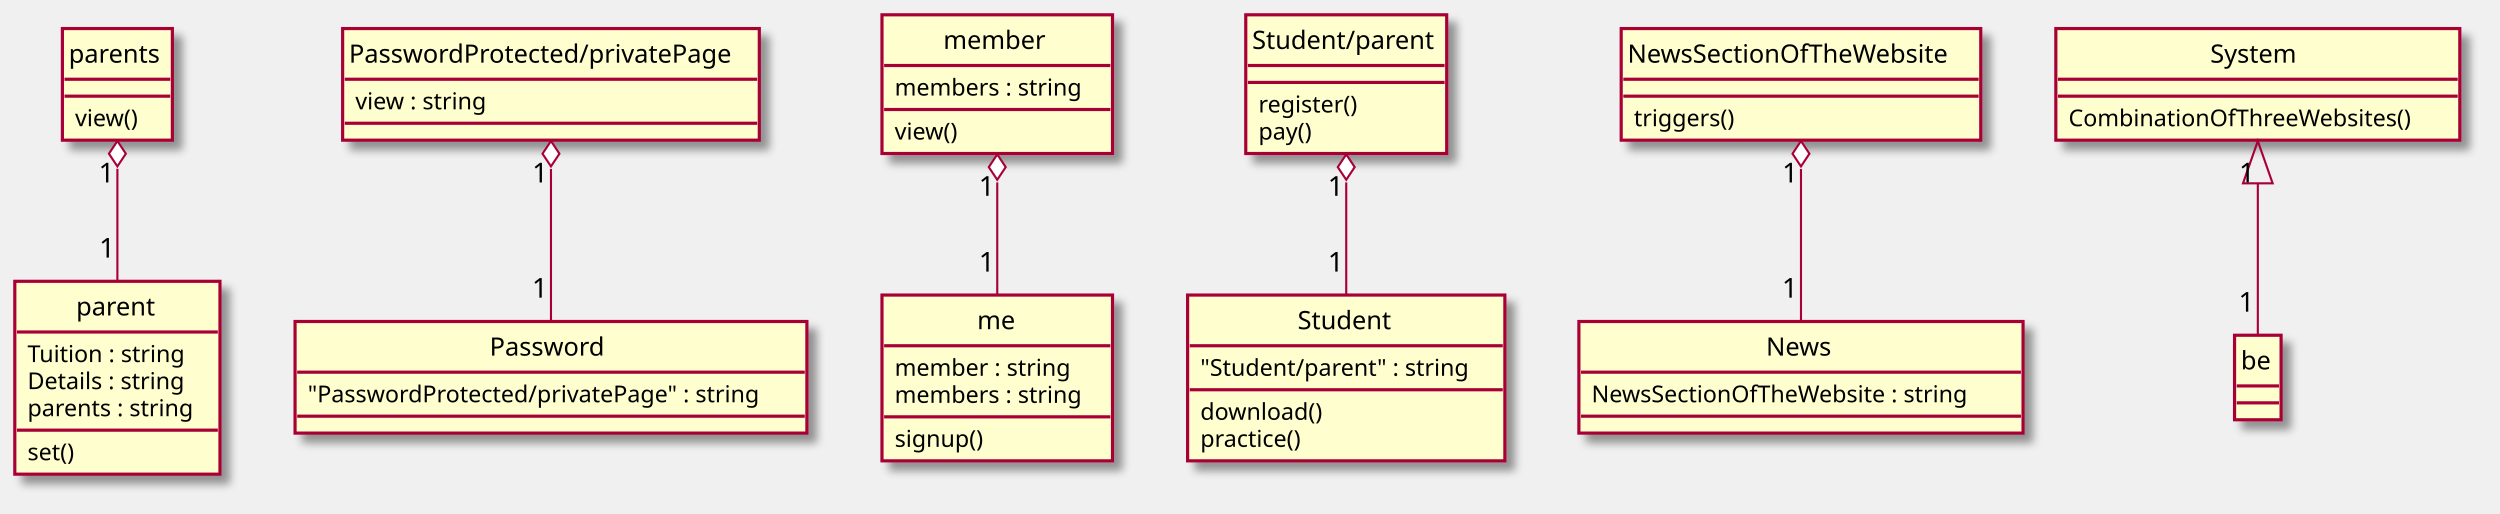
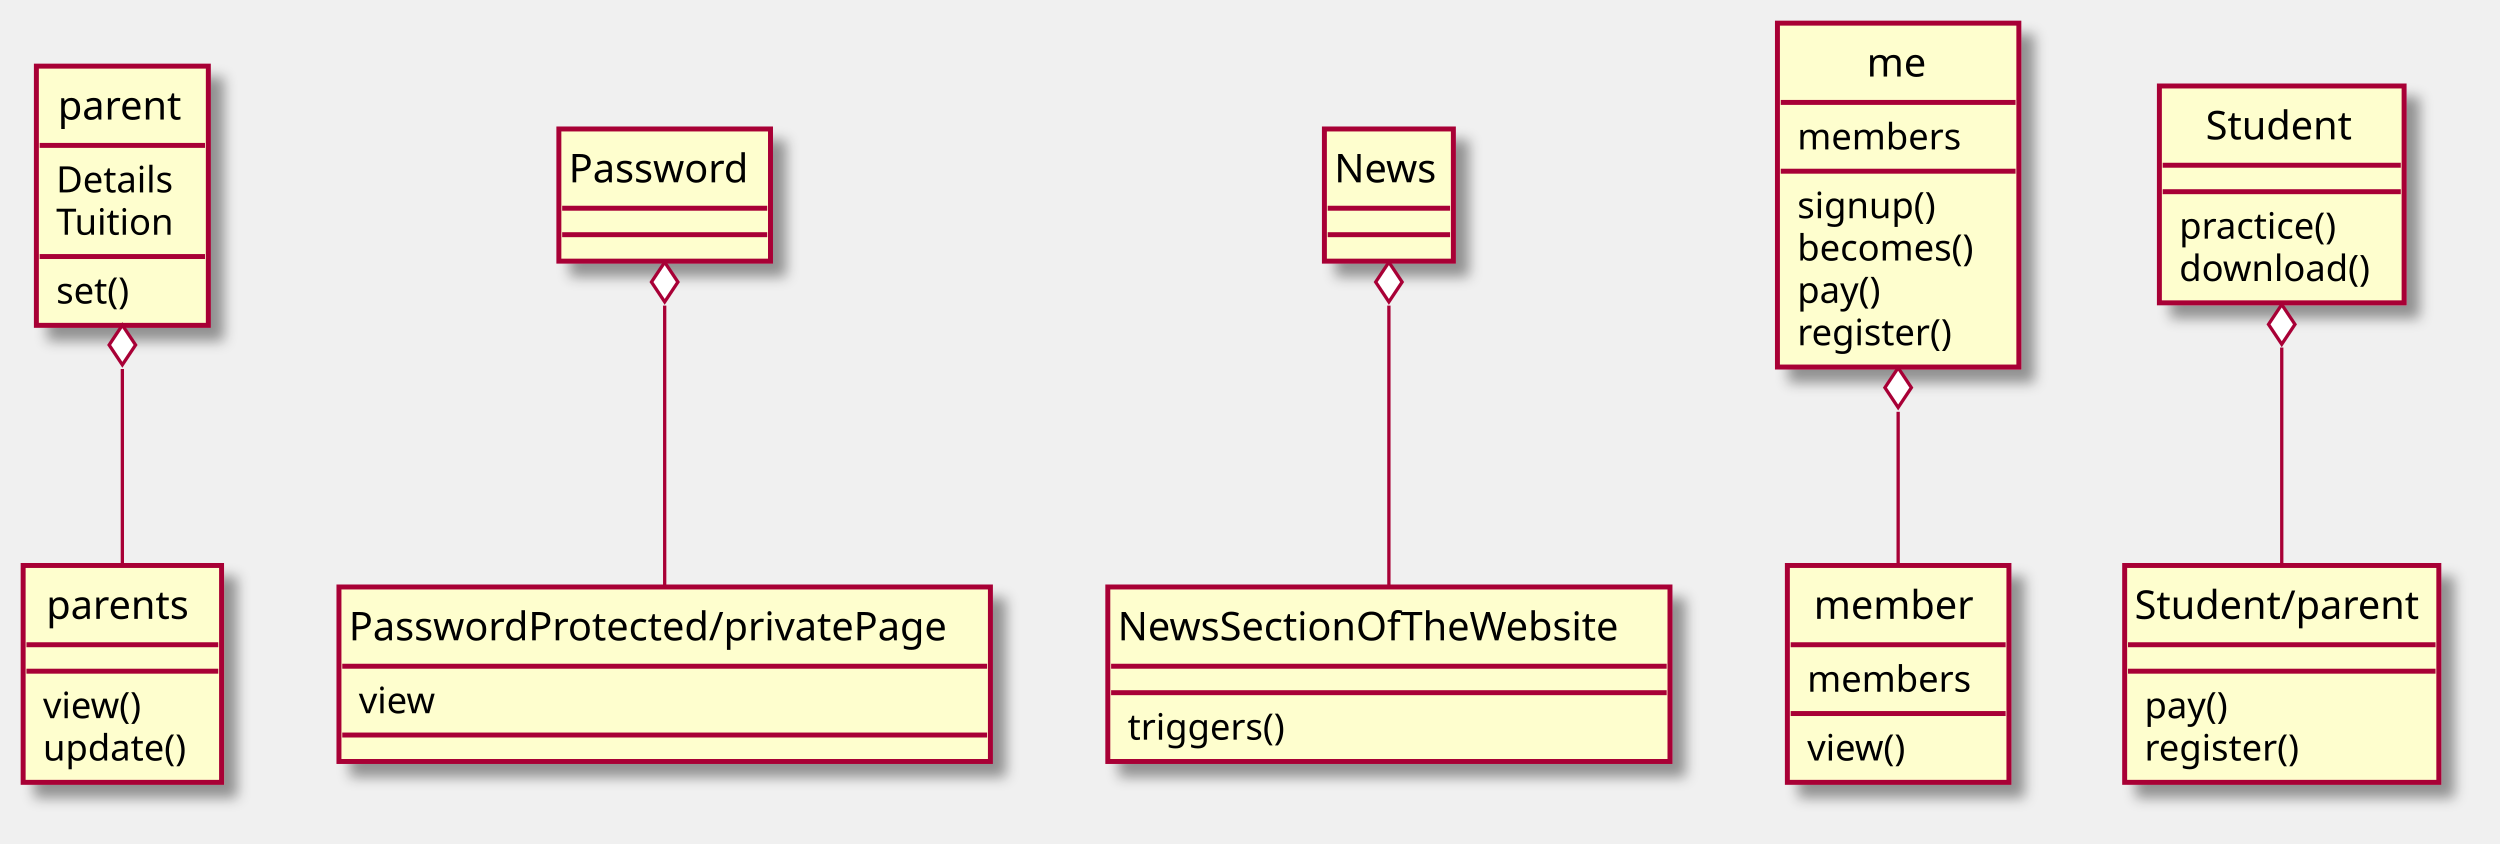
- <svg xmlns="http://www.w3.org/2000/svg" contentScriptType="application/ecmascript" contentStyleType="text/css" height="243px" preserveAspectRatio="none" style="width:1182px;height:243px;" version="1.1" viewBox="0 0 1182 243" width="1182px" zoomAndPan="magnify">
+ <svg xmlns="http://www.w3.org/2000/svg" contentScriptType="application/ecmascript" contentStyleType="text/css" height="255px" preserveAspectRatio="none" style="width:756px;height:255px;" version="1.1" viewBox="0 0 756 255" width="756px" zoomAndPan="magnify">
  <defs>
-     <filter height="300%" id="f1e7hlskeov0a9" width="300%" x="-1" y="-1">
+     <filter height="300%" id="f1eo1aoqynyw5u" width="300%" x="-1" y="-1">
      <feGaussianBlur result="blurOut" stdDeviation="2.0" />
      <feColorMatrix in="blurOut" result="blurOut2" type="matrix" values="0 0 0 0 0 0 0 0 0 0 0 0 0 0 0 0 0 0 .4 0" />
      <feOffset dx="4.0" dy="4.0" in="blurOut2" result="blurOut3" />
      <feBlend in="SourceGraphic" in2="blurOut3" mode="normal" />
    </filter>
  </defs>
  <g>
-     <rect codeLine="2" fill="#FEFECE" filter="url(#f1e7hlskeov0a9)" height="91.188" id="parent" style="stroke: #A80036; stroke-width: 1.5;" width="97" x="7" y="133" />
-     <text fill="#000000" font-family="sans-serif" font-size="12" lengthAdjust="spacingAndGlyphs" textLength="39" x="36" y="149.139">parent</text>
-     <line style="stroke: #A80036; stroke-width: 1.5;" x1="8" x2="103" y1="156.969" y2="156.969" />
-     <text fill="#000000" font-family="sans-serif" font-size="11" lengthAdjust="spacingAndGlyphs" textLength="80" x="13" y="171.179">Tuition : string</text>
-     <text fill="#000000" font-family="sans-serif" font-size="11" lengthAdjust="spacingAndGlyphs" textLength="82" x="13" y="183.984">Details : string</text>
-     <text fill="#000000" font-family="sans-serif" font-size="11" lengthAdjust="spacingAndGlyphs" textLength="85" x="13" y="196.789">parents : string</text>
-     <line style="stroke: #A80036; stroke-width: 1.5;" x1="8" x2="103" y1="203.383" y2="203.383" />
-     <text fill="#000000" font-family="sans-serif" font-size="11" lengthAdjust="spacingAndGlyphs" textLength="26" x="13" y="217.593">set()</text>
-     <rect codeLine="8" fill="#FEFECE" filter="url(#f1e7hlskeov0a9)" height="52.773" id="PasswordProtected/privatePage" style="stroke: #A80036; stroke-width: 1.5;" width="197" x="162" y="13.5" />
-     <text fill="#000000" font-family="sans-serif" font-size="12" lengthAdjust="spacingAndGlyphs" textLength="191" x="165" y="29.639">PasswordProtected/privatePage</text>
-     <line style="stroke: #A80036; stroke-width: 1.5;" x1="163" x2="358" y1="37.469" y2="37.469" />
-     <text fill="#000000" font-family="sans-serif" font-size="11" lengthAdjust="spacingAndGlyphs" textLength="69" x="168" y="51.679">view : string</text>
-     <line style="stroke: #A80036; stroke-width: 1.5;" x1="163" x2="358" y1="58.273" y2="58.273" />
-     <rect codeLine="11" fill="#FEFECE" filter="url(#f1e7hlskeov0a9)" height="65.578" id="member" style="stroke: #A80036; stroke-width: 1.5;" width="109" x="417" y="7" />
-     <text fill="#000000" font-family="sans-serif" font-size="12" lengthAdjust="spacingAndGlyphs" textLength="51" x="446" y="23.139">member</text>
-     <line style="stroke: #A80036; stroke-width: 1.5;" x1="418" x2="525" y1="30.969" y2="30.969" />
-     <text fill="#000000" font-family="sans-serif" font-size="11" lengthAdjust="spacingAndGlyphs" textLength="97" x="423" y="45.179">members : string</text>
-     <line style="stroke: #A80036; stroke-width: 1.5;" x1="418" x2="525" y1="51.773" y2="51.773" />
-     <text fill="#000000" font-family="sans-serif" font-size="11" lengthAdjust="spacingAndGlyphs" textLength="35" x="423" y="65.984">view()</text>
-     <rect codeLine="15" fill="#FEFECE" filter="url(#f1e7hlskeov0a9)" height="78.383" id="Student" style="stroke: #A80036; stroke-width: 1.5;" width="150" x="561.5" y="139.5" />
-     <text fill="#000000" font-family="sans-serif" font-size="12" lengthAdjust="spacingAndGlyphs" textLength="46" x="613.5" y="155.639">Student</text>
-     <line style="stroke: #A80036; stroke-width: 1.5;" x1="562.5" x2="710.5" y1="163.469" y2="163.469" />
-     <text fill="#000000" font-family="sans-serif" font-size="11" lengthAdjust="spacingAndGlyphs" textLength="138" x="567.5" y="177.679">"Student/parent" : string</text>
-     <line style="stroke: #A80036; stroke-width: 1.5;" x1="562.5" x2="710.5" y1="184.273" y2="184.273" />
-     <text fill="#000000" font-family="sans-serif" font-size="11" lengthAdjust="spacingAndGlyphs" textLength="62" x="567.5" y="198.484">download()</text>
-     <text fill="#000000" font-family="sans-serif" font-size="11" lengthAdjust="spacingAndGlyphs" textLength="53" x="567.5" y="211.289">practice()</text>
-     <rect codeLine="20" fill="#FEFECE" filter="url(#f1e7hlskeov0a9)" height="78.383" id="me" style="stroke: #A80036; stroke-width: 1.5;" width="109" x="417" y="139.5" />
-     <text fill="#000000" font-family="sans-serif" font-size="12" lengthAdjust="spacingAndGlyphs" textLength="19" x="462" y="155.639">me</text>
-     <line style="stroke: #A80036; stroke-width: 1.5;" x1="418" x2="525" y1="163.469" y2="163.469" />
-     <text fill="#000000" font-family="sans-serif" font-size="11" lengthAdjust="spacingAndGlyphs" textLength="91" x="423" y="177.679">member : string</text>
-     <text fill="#000000" font-family="sans-serif" font-size="11" lengthAdjust="spacingAndGlyphs" textLength="97" x="423" y="190.484">members : string</text>
-     <line style="stroke: #A80036; stroke-width: 1.5;" x1="418" x2="525" y1="197.078" y2="197.078" />
-     <text fill="#000000" font-family="sans-serif" font-size="11" lengthAdjust="spacingAndGlyphs" textLength="45" x="423" y="211.289">signup()</text>
-     <rect codeLine="25" fill="#FEFECE" filter="url(#f1e7hlskeov0a9)" height="52.773" id="News" style="stroke: #A80036; stroke-width: 1.5;" width="210" x="746.5" y="152" />
-     <text fill="#000000" font-family="sans-serif" font-size="12" lengthAdjust="spacingAndGlyphs" textLength="33" x="835" y="168.139">News</text>
-     <line style="stroke: #A80036; stroke-width: 1.5;" x1="747.5" x2="955.5" y1="175.969" y2="175.969" />
-     <text fill="#000000" font-family="sans-serif" font-size="11" lengthAdjust="spacingAndGlyphs" textLength="198" x="752.5" y="190.179">NewsSectionOfTheWebsite : string</text>
-     <line style="stroke: #A80036; stroke-width: 1.5;" x1="747.5" x2="955.5" y1="196.773" y2="196.773" />
-     <rect codeLine="28" fill="#FEFECE" filter="url(#f1e7hlskeov0a9)" height="52.773" id="Password" style="stroke: #A80036; stroke-width: 1.5;" width="242" x="139.5" y="152" />
-     <text fill="#000000" font-family="sans-serif" font-size="12" lengthAdjust="spacingAndGlyphs" textLength="58" x="231.5" y="168.139">Password</text>
-     <line style="stroke: #A80036; stroke-width: 1.5;" x1="140.5" x2="380.5" y1="175.969" y2="175.969" />
-     <text fill="#000000" font-family="sans-serif" font-size="11" lengthAdjust="spacingAndGlyphs" textLength="230" x="145.5" y="190.179">"PasswordProtected/privatePage" : string</text>
-     <line style="stroke: #A80036; stroke-width: 1.5;" x1="140.5" x2="380.5" y1="196.773" y2="196.773" />
-     <rect codeLine="31" fill="#FEFECE" filter="url(#f1e7hlskeov0a9)" height="52.773" id="parents" style="stroke: #A80036; stroke-width: 1.5;" width="52" x="29.5" y="13.5" />
-     <text fill="#000000" font-family="sans-serif" font-size="12" lengthAdjust="spacingAndGlyphs" textLength="46" x="32.5" y="29.639">parents</text>
-     <line style="stroke: #A80036; stroke-width: 1.5;" x1="30.5" x2="80.5" y1="37.469" y2="37.469" />
-     <line style="stroke: #A80036; stroke-width: 1.5;" x1="30.5" x2="80.5" y1="45.469" y2="45.469" />
-     <text fill="#000000" font-family="sans-serif" font-size="11" lengthAdjust="spacingAndGlyphs" textLength="35" x="35.5" y="59.679">view()</text>
-     <rect codeLine="34" fill="#FEFECE" filter="url(#f1e7hlskeov0a9)" height="52.773" id="NewsSectionOfTheWebsite" style="stroke: #A80036; stroke-width: 1.5;" width="170" x="766.5" y="13.5" />
-     <text fill="#000000" font-family="sans-serif" font-size="12" lengthAdjust="spacingAndGlyphs" textLength="164" x="769.5" y="29.639">NewsSectionOfTheWebsite</text>
-     <line style="stroke: #A80036; stroke-width: 1.5;" x1="767.5" x2="935.5" y1="37.469" y2="37.469" />
-     <line style="stroke: #A80036; stroke-width: 1.5;" x1="767.5" x2="935.5" y1="45.469" y2="45.469" />
-     <text fill="#000000" font-family="sans-serif" font-size="11" lengthAdjust="spacingAndGlyphs" textLength="51" x="772.5" y="59.679">triggers()</text>
-     <rect codeLine="37" fill="#FEFECE" filter="url(#f1e7hlskeov0a9)" height="52.773" id="System" style="stroke: #A80036; stroke-width: 1.5;" width="191" x="972" y="13.5" />
-     <text fill="#000000" font-family="sans-serif" font-size="12" lengthAdjust="spacingAndGlyphs" textLength="45" x="1045" y="29.639">System</text>
-     <line style="stroke: #A80036; stroke-width: 1.5;" x1="973" x2="1162" y1="37.469" y2="37.469" />
-     <line style="stroke: #A80036; stroke-width: 1.5;" x1="973" x2="1162" y1="45.469" y2="45.469" />
-     <text fill="#000000" font-family="sans-serif" font-size="11" lengthAdjust="spacingAndGlyphs" textLength="179" x="978" y="59.679">CombinationOfThreeWebsites()</text>
-     <rect codeLine="40" fill="#FEFECE" filter="url(#f1e7hlskeov0a9)" height="65.578" id="Student/parent" style="stroke: #A80036; stroke-width: 1.5;" width="95" x="589" y="7" />
-     <text fill="#000000" font-family="sans-serif" font-size="12" lengthAdjust="spacingAndGlyphs" textLength="89" x="592" y="23.139">Student/parent</text>
-     <line style="stroke: #A80036; stroke-width: 1.5;" x1="590" x2="683" y1="30.969" y2="30.969" />
-     <line style="stroke: #A80036; stroke-width: 1.5;" x1="590" x2="683" y1="38.969" y2="38.969" />
-     <text fill="#000000" font-family="sans-serif" font-size="11" lengthAdjust="spacingAndGlyphs" textLength="52" x="595" y="53.179">register()</text>
-     <text fill="#000000" font-family="sans-serif" font-size="11" lengthAdjust="spacingAndGlyphs" textLength="29" x="595" y="65.984">pay()</text>
-     <rect fill="#FEFECE" filter="url(#f1e7hlskeov0a9)" height="39.969" id="be" style="stroke: #A80036; stroke-width: 1.5;" width="22" x="1056.5" y="158.5" />
-     <text fill="#000000" font-family="sans-serif" font-size="12" lengthAdjust="spacingAndGlyphs" textLength="16" x="1059.5" y="174.639">be</text>
-     <line style="stroke: #A80036; stroke-width: 1.5;" x1="1057.5" x2="1077.5" y1="182.469" y2="182.469" />
-     <line style="stroke: #A80036; stroke-width: 1.5;" x1="1057.5" x2="1077.5" y1="190.469" y2="190.469" />
-     <path codeLine="44" d="M260.5,79.881 C260.5,102.997 260.5,131.667 260.5,151.94 " fill="none" id="PasswordProtected/privatePage&lt;-Password" style="stroke: #A80036; stroke-width: 1.0;" />
-     <polygon fill="#FFFFFF" points="260.5,66.675,256.5,72.675,260.5,78.675,264.5,72.675,260.5,66.675" style="stroke: #A80036; stroke-width: 1.0;" />
-     <text fill="#000000" font-family="sans-serif" font-size="13" lengthAdjust="spacingAndGlyphs" textLength="8" x="251.625" y="86.257">1</text>
-     <text fill="#000000" font-family="sans-serif" font-size="13" lengthAdjust="spacingAndGlyphs" textLength="8" x="251.525" y="140.749">1</text>
-     <path codeLine="45" d="M1067.5,86.944 C1067.5,111.193 1067.5,139.663 1067.5,158.115 " fill="none" id="System&lt;-be" style="stroke: #A80036; stroke-width: 1.0;" />
-     <polygon fill="none" points="1060.5,86.675,1067.5,66.675,1074.5,86.675,1060.5,86.675" style="stroke: #A80036; stroke-width: 1.0;" />
-     <text fill="#000000" font-family="sans-serif" font-size="13" lengthAdjust="spacingAndGlyphs" textLength="8" x="1058.625" y="86.257">1</text>
-     <text fill="#000000" font-family="sans-serif" font-size="13" lengthAdjust="spacingAndGlyphs" textLength="8" x="1058.375" y="147.362">1</text>
-     <path codeLine="46" d="M55.5,79.786 C55.5,96.329 55.5,115.73 55.5,132.865 " fill="none" id="parents&lt;-parent" style="stroke: #A80036; stroke-width: 1.0;" />
-     <polygon fill="#FFFFFF" points="55.5,66.675,51.5,72.675,55.5,78.675,59.5,72.675,55.5,66.675" style="stroke: #A80036; stroke-width: 1.0;" />
-     <text fill="#000000" font-family="sans-serif" font-size="13" lengthAdjust="spacingAndGlyphs" textLength="8" x="46.625" y="86.257">1</text>
-     <text fill="#000000" font-family="sans-serif" font-size="13" lengthAdjust="spacingAndGlyphs" textLength="8" x="46.888" y="121.791">1</text>
-     <path codeLine="47" d="M636.5,86.241 C636.5,103.461 636.5,122.895 636.5,139.389 " fill="none" id="Student/parent&lt;-Student" style="stroke: #A80036; stroke-width: 1.0;" />
-     <polygon fill="#FFFFFF" points="636.5,73.003,632.5,79.003,636.5,85.003,640.5,79.003,636.5,73.003" style="stroke: #A80036; stroke-width: 1.0;" />
-     <text fill="#000000" font-family="sans-serif" font-size="13" lengthAdjust="spacingAndGlyphs" textLength="8" x="627.763" y="92.589">1</text>
-     <text fill="#000000" font-family="sans-serif" font-size="13" lengthAdjust="spacingAndGlyphs" textLength="8" x="627.812" y="128.423">1</text>
-     <path codeLine="48" d="M471.5,86.241 C471.5,103.461 471.5,122.895 471.5,139.389 " fill="none" id="member&lt;-me" style="stroke: #A80036; stroke-width: 1.0;" />
-     <polygon fill="#FFFFFF" points="471.5,73.003,467.5,79.003,471.5,85.003,475.5,79.003,471.5,73.003" style="stroke: #A80036; stroke-width: 1.0;" />
-     <text fill="#000000" font-family="sans-serif" font-size="13" lengthAdjust="spacingAndGlyphs" textLength="8" x="462.762" y="92.589">1</text>
-     <text fill="#000000" font-family="sans-serif" font-size="13" lengthAdjust="spacingAndGlyphs" textLength="8" x="462.812" y="128.423">1</text>
-     <path codeLine="49" d="M851.5,79.881 C851.5,102.997 851.5,131.667 851.5,151.94 " fill="none" id="NewsSectionOfTheWebsite&lt;-News" style="stroke: #A80036; stroke-width: 1.0;" />
-     <polygon fill="#FFFFFF" points="851.5,66.675,847.5,72.675,851.5,78.675,855.5,72.675,851.5,66.675" style="stroke: #A80036; stroke-width: 1.0;" />
-     <text fill="#000000" font-family="sans-serif" font-size="13" lengthAdjust="spacingAndGlyphs" textLength="8" x="842.625" y="86.257">1</text>
-     <text fill="#000000" font-family="sans-serif" font-size="13" lengthAdjust="spacingAndGlyphs" textLength="8" x="842.525" y="140.749">1</text>
+     <rect codeLine="2" fill="#FEFECE" filter="url(#f1eo1aoqynyw5u)" height="78.383" id="parent" style="stroke: #A80036; stroke-width: 1.5;" width="52" x="11" y="20" />
+     <text fill="#000000" font-family="sans-serif" font-size="12" lengthAdjust="spacingAndGlyphs" textLength="39" x="17.5" y="36.139">parent</text>
+     <line style="stroke: #A80036; stroke-width: 1.5;" x1="12" x2="62" y1="43.969" y2="43.969" />
+     <text fill="#000000" font-family="sans-serif" font-size="11" lengthAdjust="spacingAndGlyphs" textLength="40" x="17" y="58.179">Details</text>
+     <text fill="#000000" font-family="sans-serif" font-size="11" lengthAdjust="spacingAndGlyphs" textLength="38" x="17" y="70.984">Tuition</text>
+     <line style="stroke: #A80036; stroke-width: 1.5;" x1="12" x2="62" y1="77.578" y2="77.578" />
+     <text fill="#000000" font-family="sans-serif" font-size="11" lengthAdjust="spacingAndGlyphs" textLength="26" x="17" y="91.789">set()</text>
+     <rect codeLine="7" fill="#FEFECE" filter="url(#f1eo1aoqynyw5u)" height="52.773" id="PasswordProtected/privatePage" style="stroke: #A80036; stroke-width: 1.5;" width="197" x="102.5" y="177.5" />
+     <text fill="#000000" font-family="sans-serif" font-size="12" lengthAdjust="spacingAndGlyphs" textLength="191" x="105.5" y="193.639">PasswordProtected/privatePage</text>
+     <line style="stroke: #A80036; stroke-width: 1.5;" x1="103.5" x2="298.5" y1="201.469" y2="201.469" />
+     <text fill="#000000" font-family="sans-serif" font-size="11" lengthAdjust="spacingAndGlyphs" textLength="27" x="108.5" y="215.679">view</text>
+     <line style="stroke: #A80036; stroke-width: 1.5;" x1="103.5" x2="298.5" y1="222.273" y2="222.273" />
+     <rect codeLine="10" fill="#FEFECE" filter="url(#f1eo1aoqynyw5u)" height="39.969" id="Password" style="stroke: #A80036; stroke-width: 1.5;" width="64" x="169" y="39" />
+     <text fill="#000000" font-family="sans-serif" font-size="12" lengthAdjust="spacingAndGlyphs" textLength="58" x="172" y="55.139">Password</text>
+     <line style="stroke: #A80036; stroke-width: 1.5;" x1="170" x2="232" y1="62.969" y2="62.969" />
+     <line style="stroke: #A80036; stroke-width: 1.5;" x1="170" x2="232" y1="70.969" y2="70.969" />
+     <rect codeLine="12" fill="#FEFECE" filter="url(#f1eo1aoqynyw5u)" height="39.969" id="News" style="stroke: #A80036; stroke-width: 1.5;" width="39" x="400.5" y="39" />
+     <text fill="#000000" font-family="sans-serif" font-size="12" lengthAdjust="spacingAndGlyphs" textLength="33" x="403.5" y="55.139">News</text>
+     <line style="stroke: #A80036; stroke-width: 1.5;" x1="401.5" x2="438.5" y1="62.969" y2="62.969" />
+     <line style="stroke: #A80036; stroke-width: 1.5;" x1="401.5" x2="438.5" y1="70.969" y2="70.969" />
+     <rect codeLine="14" fill="#FEFECE" filter="url(#f1eo1aoqynyw5u)" height="103.992" id="me" style="stroke: #A80036; stroke-width: 1.5;" width="73" x="537.5" y="7" />
+     <text fill="#000000" font-family="sans-serif" font-size="12" lengthAdjust="spacingAndGlyphs" textLength="19" x="564.5" y="23.139">me</text>
+     <line style="stroke: #A80036; stroke-width: 1.5;" x1="538.5" x2="609.5" y1="30.969" y2="30.969" />
+     <text fill="#000000" font-family="sans-serif" font-size="11" lengthAdjust="spacingAndGlyphs" textLength="55" x="543.5" y="45.179">members</text>
+     <line style="stroke: #A80036; stroke-width: 1.5;" x1="538.5" x2="609.5" y1="51.773" y2="51.773" />
+     <text fill="#000000" font-family="sans-serif" font-size="11" lengthAdjust="spacingAndGlyphs" textLength="45" x="543.5" y="65.984">signup()</text>
+     <text fill="#000000" font-family="sans-serif" font-size="11" lengthAdjust="spacingAndGlyphs" textLength="61" x="543.5" y="78.789">becomes()</text>
+     <text fill="#000000" font-family="sans-serif" font-size="11" lengthAdjust="spacingAndGlyphs" textLength="29" x="543.5" y="91.593">pay()</text>
+     <text fill="#000000" font-family="sans-serif" font-size="11" lengthAdjust="spacingAndGlyphs" textLength="52" x="543.5" y="104.398">register()</text>
+     <rect codeLine="21" fill="#FEFECE" filter="url(#f1eo1aoqynyw5u)" height="65.578" id="Student" style="stroke: #A80036; stroke-width: 1.5;" width="74" x="653" y="26" />
+     <text fill="#000000" font-family="sans-serif" font-size="12" lengthAdjust="spacingAndGlyphs" textLength="46" x="667" y="42.139">Student</text>
+     <line style="stroke: #A80036; stroke-width: 1.5;" x1="654" x2="726" y1="49.969" y2="49.969" />
+     <line style="stroke: #A80036; stroke-width: 1.5;" x1="654" x2="726" y1="57.969" y2="57.969" />
+     <text fill="#000000" font-family="sans-serif" font-size="11" lengthAdjust="spacingAndGlyphs" textLength="53" x="659" y="72.179">practice()</text>
+     <text fill="#000000" font-family="sans-serif" font-size="11" lengthAdjust="spacingAndGlyphs" textLength="62" x="659" y="84.984">download()</text>
+     <rect codeLine="25" fill="#FEFECE" filter="url(#f1eo1aoqynyw5u)" height="65.578" id="member" style="stroke: #A80036; stroke-width: 1.5;" width="67" x="540.5" y="171" />
+     <text fill="#000000" font-family="sans-serif" font-size="12" lengthAdjust="spacingAndGlyphs" textLength="51" x="548.5" y="187.139">member</text>
+     <line style="stroke: #A80036; stroke-width: 1.5;" x1="541.5" x2="606.5" y1="194.969" y2="194.969" />
+     <text fill="#000000" font-family="sans-serif" font-size="11" lengthAdjust="spacingAndGlyphs" textLength="55" x="546.5" y="209.179">members</text>
+     <line style="stroke: #A80036; stroke-width: 1.5;" x1="541.5" x2="606.5" y1="215.773" y2="215.773" />
+     <text fill="#000000" font-family="sans-serif" font-size="11" lengthAdjust="spacingAndGlyphs" textLength="35" x="546.5" y="229.984">view()</text>
+     <rect codeLine="29" fill="#FEFECE" filter="url(#f1eo1aoqynyw5u)" height="65.578" id="parents" style="stroke: #A80036; stroke-width: 1.5;" width="60" x="7" y="171" />
+     <text fill="#000000" font-family="sans-serif" font-size="12" lengthAdjust="spacingAndGlyphs" textLength="46" x="14" y="187.139">parents</text>
+     <line style="stroke: #A80036; stroke-width: 1.5;" x1="8" x2="66" y1="194.969" y2="194.969" />
+     <line style="stroke: #A80036; stroke-width: 1.5;" x1="8" x2="66" y1="202.969" y2="202.969" />
+     <text fill="#000000" font-family="sans-serif" font-size="11" lengthAdjust="spacingAndGlyphs" textLength="35" x="13" y="217.179">view()</text>
+     <text fill="#000000" font-family="sans-serif" font-size="11" lengthAdjust="spacingAndGlyphs" textLength="48" x="13" y="229.984">update()</text>
+     <rect codeLine="33" fill="#FEFECE" filter="url(#f1eo1aoqynyw5u)" height="65.578" id="Student/parent" style="stroke: #A80036; stroke-width: 1.5;" width="95" x="642.5" y="171" />
+     <text fill="#000000" font-family="sans-serif" font-size="12" lengthAdjust="spacingAndGlyphs" textLength="89" x="645.5" y="187.139">Student/parent</text>
+     <line style="stroke: #A80036; stroke-width: 1.5;" x1="643.5" x2="736.5" y1="194.969" y2="194.969" />
+     <line style="stroke: #A80036; stroke-width: 1.5;" x1="643.5" x2="736.5" y1="202.969" y2="202.969" />
+     <text fill="#000000" font-family="sans-serif" font-size="11" lengthAdjust="spacingAndGlyphs" textLength="29" x="648.5" y="217.179">pay()</text>
+     <text fill="#000000" font-family="sans-serif" font-size="11" lengthAdjust="spacingAndGlyphs" textLength="52" x="648.5" y="229.984">register()</text>
+     <rect codeLine="37" fill="#FEFECE" filter="url(#f1eo1aoqynyw5u)" height="52.773" id="NewsSectionOfTheWebsite" style="stroke: #A80036; stroke-width: 1.5;" width="170" x="335" y="177.5" />
+     <text fill="#000000" font-family="sans-serif" font-size="12" lengthAdjust="spacingAndGlyphs" textLength="164" x="338" y="193.639">NewsSectionOfTheWebsite</text>
+     <line style="stroke: #A80036; stroke-width: 1.5;" x1="336" x2="504" y1="201.469" y2="201.469" />
+     <line style="stroke: #A80036; stroke-width: 1.5;" x1="336" x2="504" y1="209.469" y2="209.469" />
+     <text fill="#000000" font-family="sans-serif" font-size="11" lengthAdjust="spacingAndGlyphs" textLength="51" x="341" y="223.679">triggers()</text>
+     <path codeLine="40" d="M420,92.42 C420,118.105 420,153.501 420,177.264 " fill="none" id="News&lt;-NewsSectionOfTheWebsite" style="stroke: #A80036; stroke-width: 1.0;" />
+     <polygon fill="#FFFFFF" points="420,79.286,416,85.286,420,91.286,424,85.286,420,79.286" style="stroke: #A80036; stroke-width: 1.0;" />
+     <path codeLine="41" d="M574,124.521 C574,140.57 574,157.093 574,170.813 " fill="none" id="me&lt;-member" style="stroke: #A80036; stroke-width: 1.0;" />
+     <polygon fill="#FFFFFF" points="574,111.222,570,117.222,574,123.222,578,117.222,574,111.222" style="stroke: #A80036; stroke-width: 1.0;" />
+     <path codeLine="42" d="M690,105.094 C690,126.326 690,151.171 690,170.52 " fill="none" id="Student&lt;-Student/parent" style="stroke: #A80036; stroke-width: 1.0;" />
+     <polygon fill="#FFFFFF" points="690,92.092,686,98.092,690,104.092,694,98.092,690,92.092" style="stroke: #A80036; stroke-width: 1.0;" />
+     <path codeLine="43" d="M37,111.592 C37,131.392 37,153.405 37,170.866 " fill="none" id="parent&lt;-parents" style="stroke: #A80036; stroke-width: 1.0;" />
+     <polygon fill="#FFFFFF" points="37,98.321,33,104.321,37,110.321,41,104.321,37,98.321" style="stroke: #A80036; stroke-width: 1.0;" />
+     <path codeLine="44" d="M201,92.42 C201,118.105 201,153.501 201,177.264 " fill="none" id="Password&lt;-PasswordProtected/privatePage" style="stroke: #A80036; stroke-width: 1.0;" />
+     <polygon fill="#FFFFFF" points="201,79.286,197,85.286,201,91.286,205,85.286,201,79.286" style="stroke: #A80036; stroke-width: 1.0;" />
  </g>
</svg>
